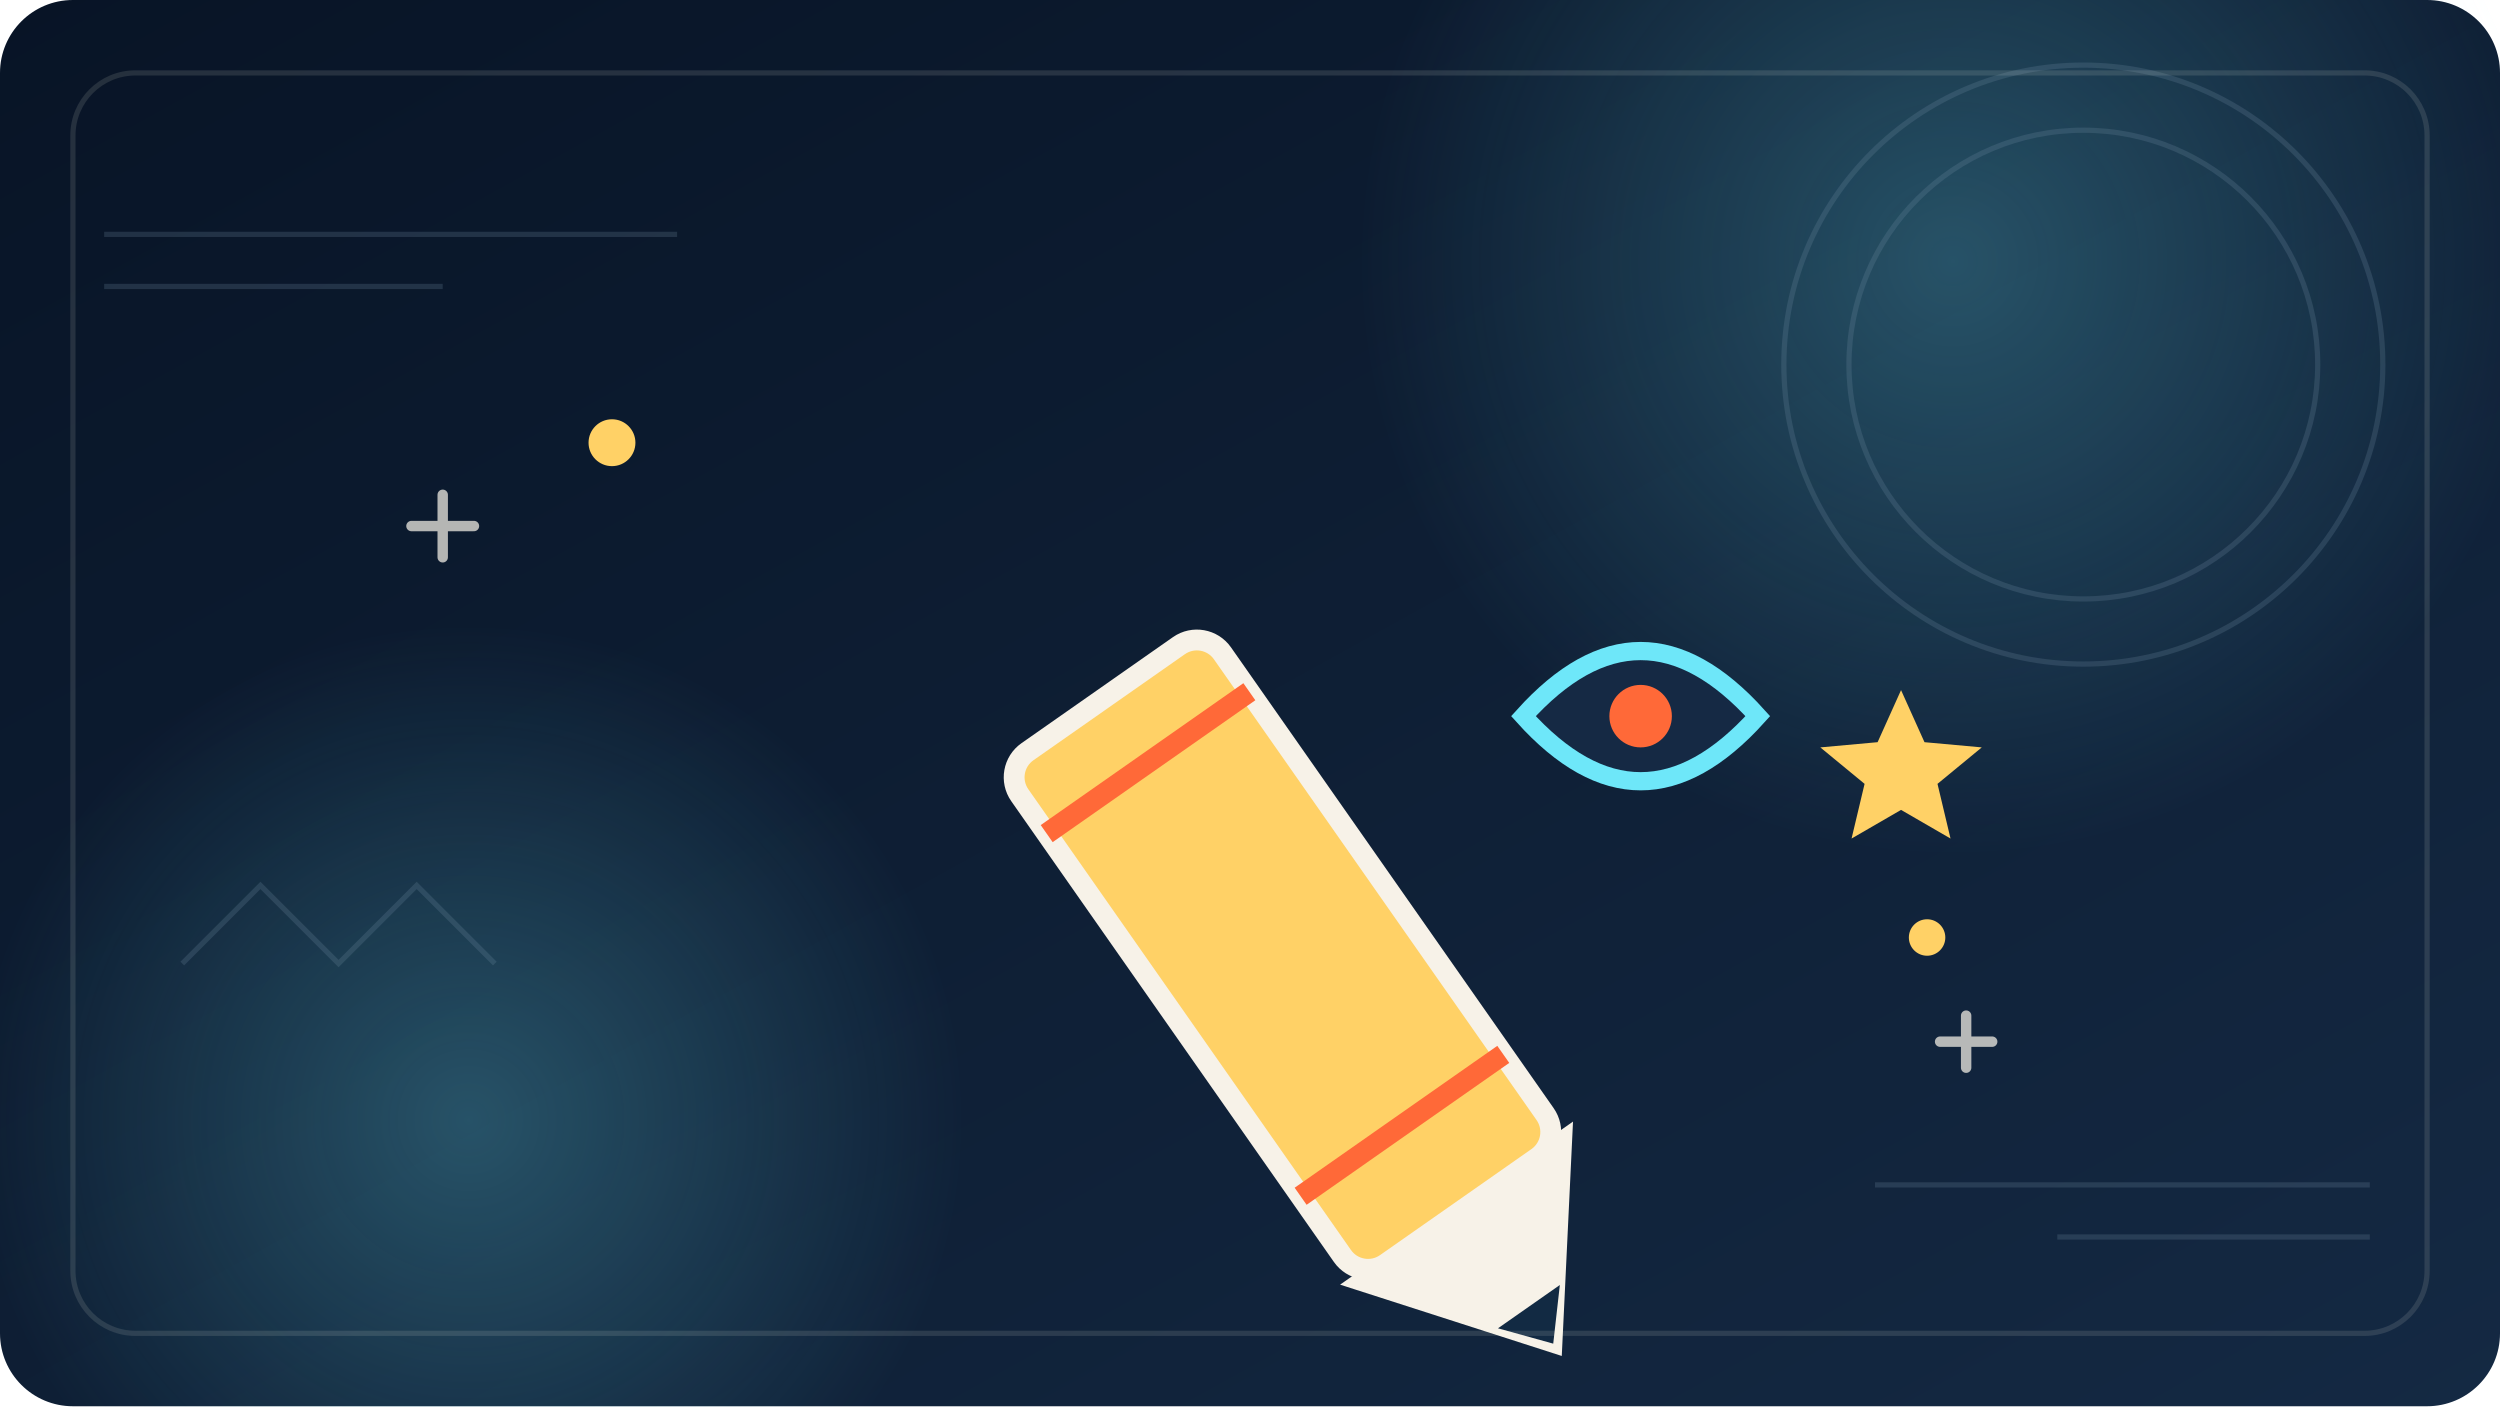
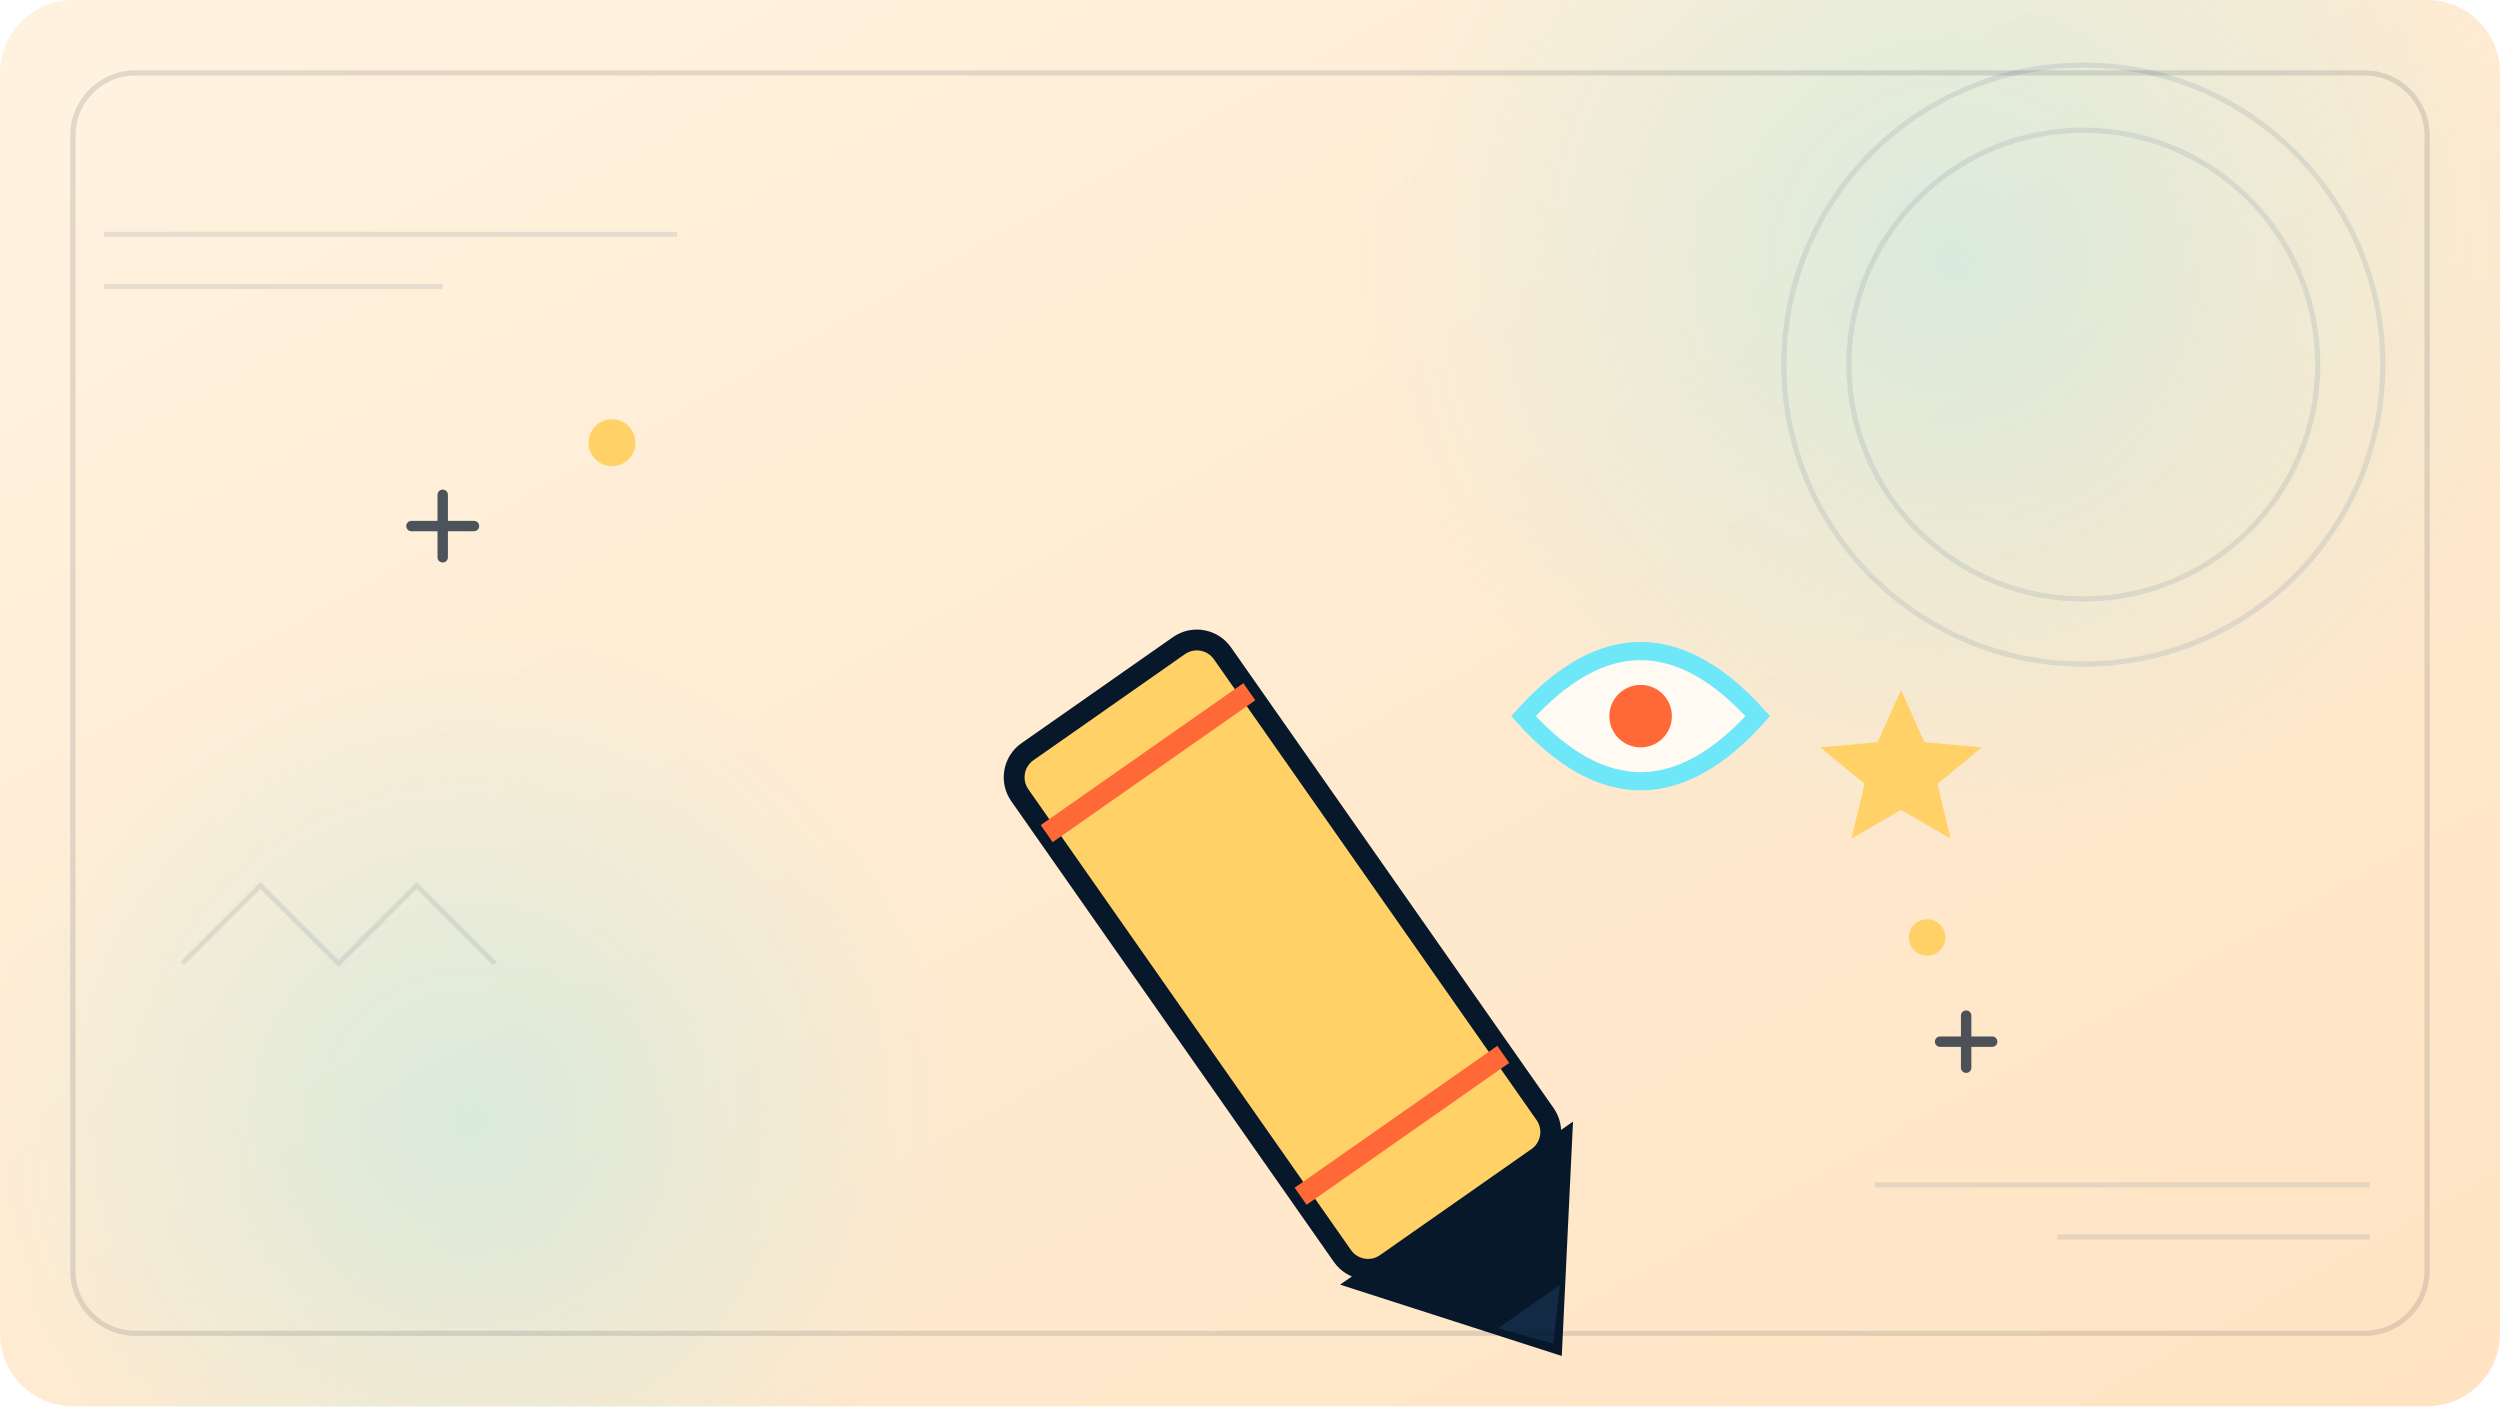
<svg xmlns="http://www.w3.org/2000/svg" width="1200" height="675" viewBox="0 0 960 540" role="img" aria-labelledby="title desc">
  <defs>
    <linearGradient id="bg" x1="0" y1="0" x2="1" y2="1">
-       <stop offset="0" stop-color="#081426" />
-       <stop offset="1" stop-color="#142943" />
+       <stop offset="0" stop-color="#fff3e0" />
+       <stop offset="1" stop-color="#ffe3c2" />
    </linearGradient>
    <radialGradient id="glow">
      <stop offset="0" stop-color="#6ee7f9" stop-opacity=".26" />
      <stop offset="1" stop-color="#6ee7f9" stop-opacity="0" />
    </radialGradient>
  </defs>
  <rect width="960" height="540" rx="28" fill="url(#bg)" />
  <circle cx="750" cy="100" r="230" fill="url(#glow)" />
  <circle cx="180" cy="430" r="190" fill="url(#glow)" />
-   <g fill="none" stroke="#7891ac" stroke-opacity=".22" stroke-width="2">
+   <g fill="none" stroke="#8a9bac" stroke-opacity=".22" stroke-width="2">
    <path d="M40 90h220M40 110h130M720 455h190M790 475h120" />
    <circle cx="800" cy="140" r="90" />
    <circle cx="800" cy="140" r="115" />
    <path d="M70 370l30-30 30 30 30-30 30 30" />
  </g>
  <g transform="translate(0 0)">
    <g transform="rotate(-35 490 350)">
-       <rect x="435" y="245" width="95" height="240" rx="12" fill="#ffd166" stroke="#f7f2e8" stroke-width="8" />
+       <rect x="435" y="245" width="95" height="240" rx="12" fill="#ffd166" stroke="#07182b" stroke-width="8" />
      <path d="M435 275h95M435 445h95" stroke="#ff6938" stroke-width="8" />
-       <path d="M435 485l47 62 48-62z" fill="#f7f2e8" stroke="#f7f2e8" stroke-width="7" />
+       <path d="M435 485l47 62 48-62z" fill="#07182b" stroke="#07182b" stroke-width="7" />
      <path d="M468 530l14 17 15-17z" fill="#122a43" />
    </g>
-     <path d="M585 275q45-50 90 0q-45 50-90 0z" fill="#152944" stroke="#6ee7f9" stroke-width="7" />
+     <path d="M585 275q45-50 90 0q-45 50-90 0z" fill="#fffaf2" stroke="#6ee7f9" stroke-width="7" />
    <circle cx="630" cy="275" r="12" fill="#ff6938" />
  </g>
  <g fill="#ffd166">
    <path d="M730 265l9 20 22 2-17 14 5 21-19-11-19 11 5-21-17-14 22-2z" />
    <circle cx="740" cy="360" r="7" />
    <circle cx="235" cy="170" r="9" />
  </g>
-   <g stroke="#f7f2e8" stroke-width="4" stroke-linecap="round" opacity=".72">
+   <g stroke="#07182b" stroke-width="4" stroke-linecap="round" opacity=".72">
    <path d="M170 190v24m-12-12h24" />
    <path d="M755 390v20m-10-10h20" />
  </g>
-   <rect x="28" y="28" width="904" height="484" rx="24" fill="none" stroke="#f7f2e8" stroke-opacity=".12" stroke-width="2" />
+   <rect x="28" y="28" width="904" height="484" rx="24" fill="none" stroke="#07182b" stroke-opacity=".12" stroke-width="2" />
</svg>
